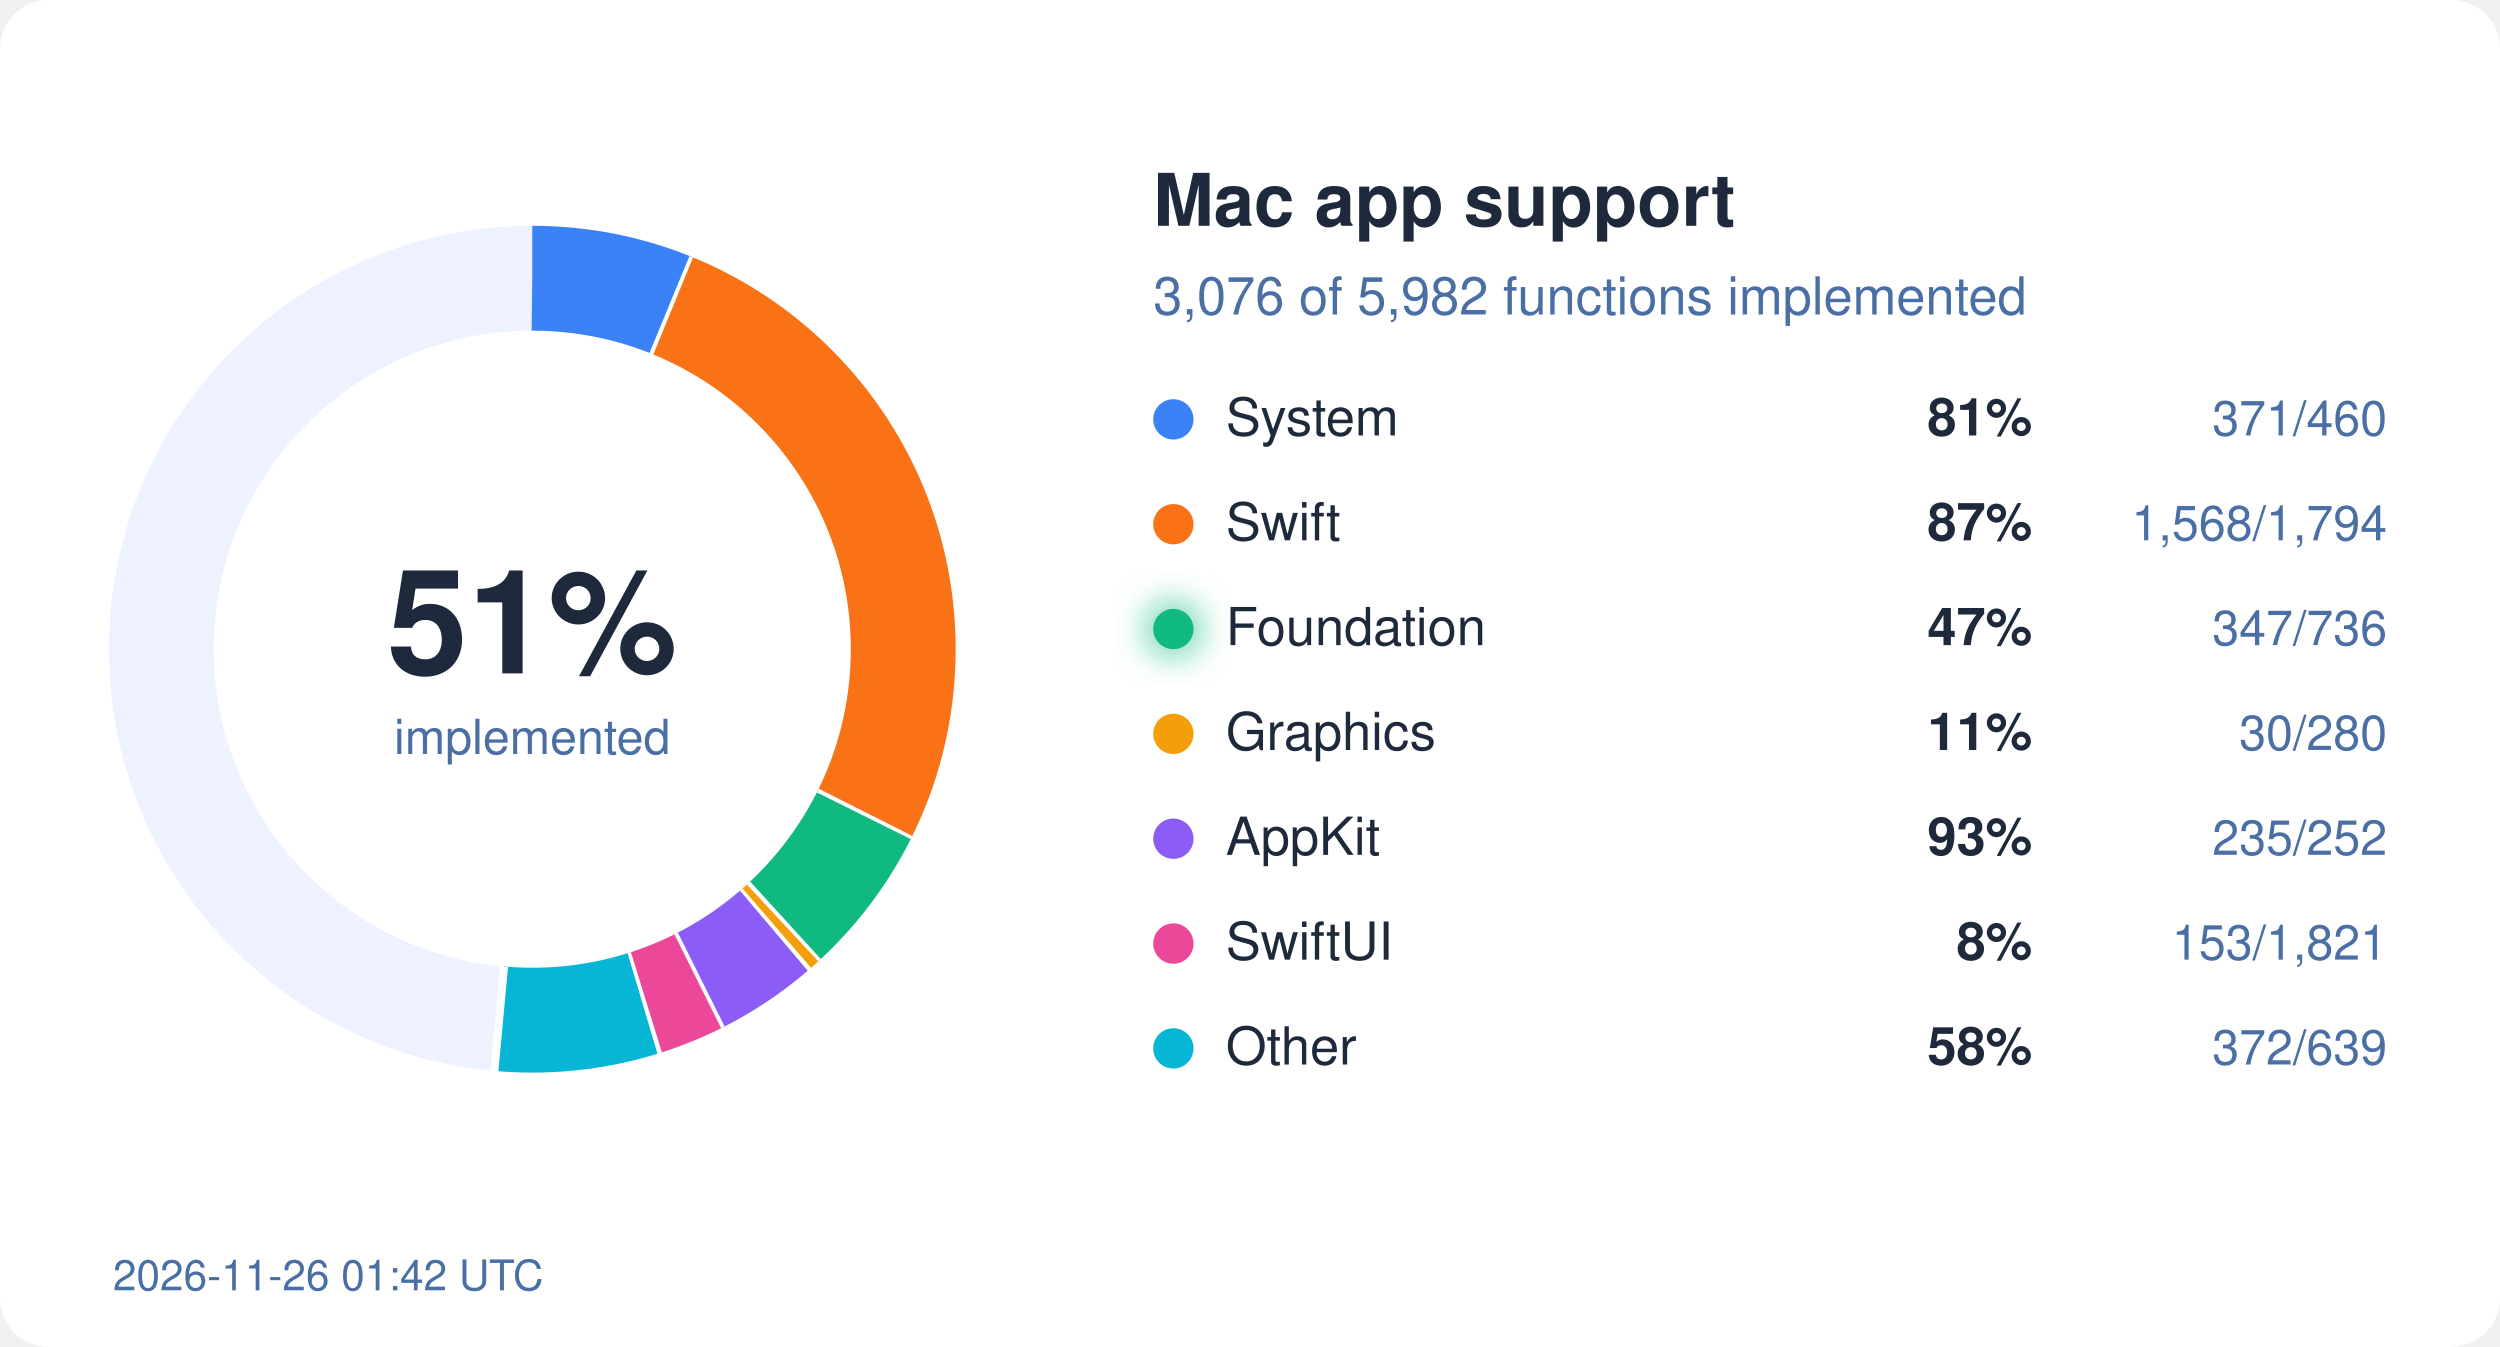
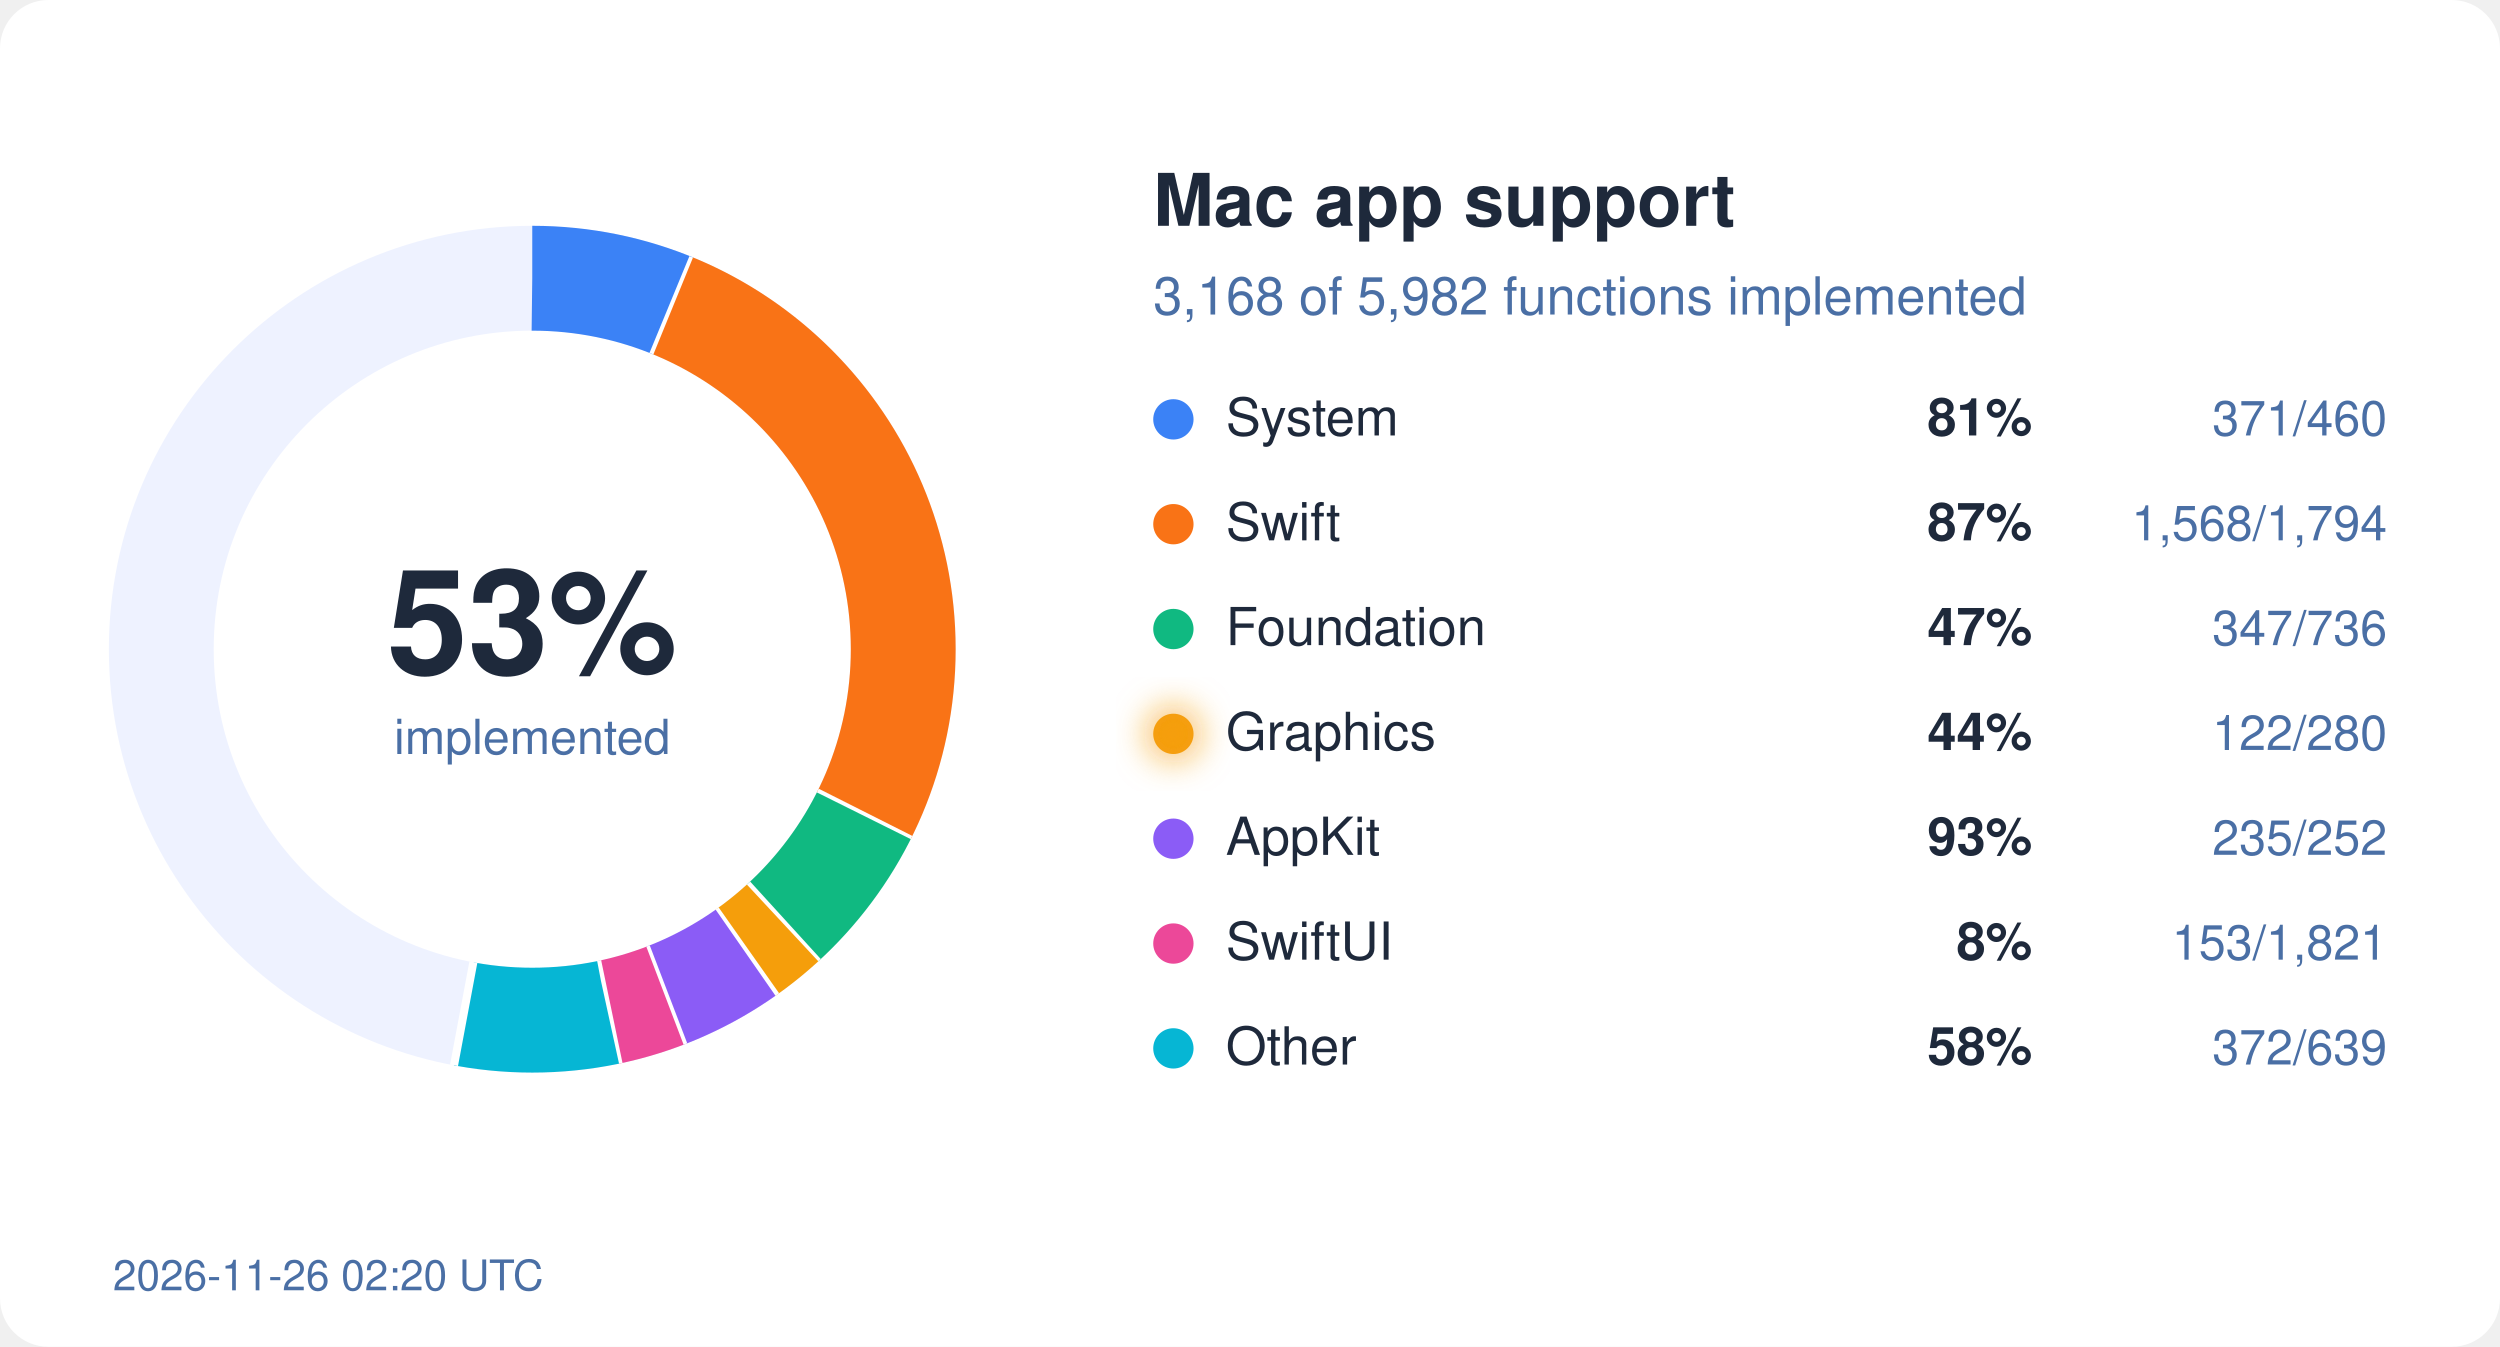
<svg xmlns="http://www.w3.org/2000/svg" width="620" height="334" viewBox="0 0 620 334">
  <style>
  text { font-family: system-ui, -apple-system, "Segoe UI", Helvetica, Arial, sans-serif; }
  .bg { fill: #ffffff; } .ink { fill: #1e293b; } .mute { fill: #4a6fa5; }
  .track { stroke: #eef2ff; } .gap { stroke: #ffffff; }
  .s-System { stroke: #3b82f6; } .f-System { fill: #3b82f6; }
  .s-Swift { stroke: #f97316; } .f-Swift { fill: #f97316; }
  .s-Foundation { stroke: #10b981; } .f-Foundation { fill: #10b981; }
  .s-Graphics { stroke: #f59e0b; } .f-Graphics { fill: #f59e0b; }
  .s-AppKit { stroke: #8b5cf6; } .f-AppKit { fill: #8b5cf6; }
  .s-SwiftUI { stroke: #ec4899; } .f-SwiftUI { fill: #ec4899; }
  .s-Other { stroke: #06b6d4; } .f-Other { fill: #06b6d4; }
  @media (prefers-color-scheme: dark) {
    .bg { fill: #0d1117; } .ink { fill: #e6edf3; } .mute { fill: #8fb4e3; }
    .track { stroke: #12263f; } .gap { stroke: #0d1117; }
    .s-System { stroke: #60a5fa; } .f-System { fill: #60a5fa; }
    .s-Swift { stroke: #fb923c; } .f-Swift { fill: #fb923c; }
    .s-Foundation { stroke: #34d399; } .f-Foundation { fill: #34d399; }
    .s-Graphics { stroke: #fbbf24; } .f-Graphics { fill: #fbbf24; }
    .s-AppKit { stroke: #a78bfa; } .f-AppKit { fill: #a78bfa; }
    .s-SwiftUI { stroke: #f472b6; } .f-SwiftUI { fill: #f472b6; }
    .s-Other { stroke: #22d3ee; } .f-Other { fill: #22d3ee; }
  }
</style>
  <defs>
    <filter id="glow" x="-50%" y="-50%" width="200%" height="200%">
      <feGaussianBlur stdDeviation="4" />
    </filter>
  </defs>
  <rect width="620" height="334" rx="12" class="bg" />
  <circle cx="132" cy="161" r="92" fill="none" class="track" stroke-width="26" />
  <circle cx="132" cy="161" r="92" fill="none" class="s-System" stroke-width="26" stroke-dasharray="35.85 578.05" stroke-dashoffset="-0.00" transform="rotate(-90 132 161)" />
  <line x1="162.0" y1="87.9" x2="171.9" y2="63.9" class="gap" stroke-width="2" />
  <circle cx="132" cy="161" r="92" fill="none" class="s-Swift" stroke-width="26" stroke-dasharray="151.52 578.05" stroke-dashoffset="-35.85" transform="rotate(-90 132 161)" />
  <line x1="202.6" y1="196.5" x2="225.8" y2="208.2" class="gap" stroke-width="2" />
  <circle cx="132" cy="161" r="92" fill="none" class="s-Foundation" stroke-width="26" stroke-dasharray="33.53 578.05" stroke-dashoffset="-187.37" transform="rotate(-90 132 161)" />
  <line x1="185.3" y1="219.3" x2="202.8" y2="238.5" class="gap" stroke-width="2" />
-   <circle cx="132" cy="161" r="92" fill="none" class="s-Graphics" stroke-width="26" stroke-dasharray="2.90 578.05" stroke-dashoffset="-220.90" transform="rotate(-90 132 161)" />
-   <line x1="183.4" y1="221.0" x2="200.4" y2="240.7" class="gap" stroke-width="2" />
-   <circle cx="132" cy="161" r="92" fill="none" class="s-AppKit" stroke-width="26" stroke-dasharray="22.71 578.05" stroke-dashoffset="-223.80" transform="rotate(-90 132 161)" />
-   <line x1="167.2" y1="231.7" x2="178.8" y2="255.0" class="gap" stroke-width="2" />
-   <circle cx="132" cy="161" r="92" fill="none" class="s-SwiftUI" stroke-width="26" stroke-dasharray="14.78 578.05" stroke-dashoffset="-246.51" transform="rotate(-90 132 161)" />
-   <line x1="155.5" y1="236.4" x2="163.2" y2="261.3" class="gap" stroke-width="2" />
-   <circle cx="132" cy="161" r="92" fill="none" class="s-Other" stroke-width="26" stroke-dasharray="35.95 578.05" stroke-dashoffset="-261.29" transform="rotate(-90 132 161)" />
-   <line x1="125.0" y1="239.7" x2="122.6" y2="265.6" class="gap" stroke-width="2" />
-   <text x="132" y="167" text-anchor="middle" class="ink" font-size="36" font-weight="700">51%</text>
+   <circle cx="132" cy="161" r="92" fill="none" class="s-Graphics" stroke-width="26" stroke-dasharray="11.79 578.05" stroke-dashoffset="-220.90" transform="rotate(-90 132 161)" />
+   <line x1="177.4" y1="225.6" x2="192.4" y2="246.9" class="gap" stroke-width="2" />
+   <circle cx="132" cy="161" r="92" fill="none" class="s-AppKit" stroke-width="26" stroke-dasharray="22.71 578.05" stroke-dashoffset="-232.69" transform="rotate(-90 132 161)" />
+   <line x1="160.2" y1="234.8" x2="169.5" y2="259.1" class="gap" stroke-width="2" />
+   <circle cx="132" cy="161" r="92" fill="none" class="s-SwiftUI" stroke-width="26" stroke-dasharray="14.78 578.05" stroke-dashoffset="-255.40" transform="rotate(-90 132 161)" />
+   <line x1="148.1" y1="238.3" x2="153.4" y2="263.8" class="gap" stroke-width="2" />
+   <circle cx="132" cy="161" r="92" fill="none" class="s-Other" stroke-width="26" stroke-dasharray="35.95 578.05" stroke-dashoffset="-270.18" transform="rotate(-90 132 161)" />
+   <line x1="117.4" y1="238.6" x2="112.6" y2="264.2" class="gap" stroke-width="2" />
+   <text x="132" y="167" text-anchor="middle" class="ink" font-size="36" font-weight="700">53%</text>
  <text x="132" y="187" text-anchor="middle" class="mute" font-size="12">implemented</text>
  <text x="286" y="56" class="ink" font-size="18" font-weight="600">Mac app support</text>
-   <text x="286" y="78" class="mute" font-size="13">3,076 of 5,982 functions implemented</text>
+   <text x="286" y="78" class="mute" font-size="13">3,168 of 5,982 functions implemented</text>
  <circle cx="291" cy="104" r="5" class="f-System" />
  <text x="304" y="108" class="ink" font-size="13">System</text>
  <text x="504" y="108" class="ink" font-size="13" font-weight="600" text-anchor="end">81%</text>
  <text x="592" y="108" class="mute" font-size="12" text-anchor="end">371/460</text>
  <circle cx="291" cy="130" r="5" class="f-Swift" />
  <text x="304" y="134" class="ink" font-size="13">Swift</text>
  <text x="504" y="134" class="ink" font-size="13" font-weight="600" text-anchor="end">87%</text>
  <text x="592" y="134" class="mute" font-size="12" text-anchor="end">1,568/1,794</text>
  <circle cx="291" cy="156" r="5" class="f-Foundation" />
  <text x="304" y="160" class="ink" font-size="13">Foundation</text>
-   <circle cx="291" cy="156" r="7" class="f-Foundation" filter="url(#glow)" opacity="0.6" />
  <text x="504" y="160" class="ink" font-size="13" font-weight="600" text-anchor="end">47%</text>
  <text x="592" y="160" class="mute" font-size="12" text-anchor="end">347/736</text>
  <circle cx="291" cy="182" r="5" class="f-Graphics" />
  <text x="304" y="186" class="ink" font-size="13">Graphics</text>
-   <text x="504" y="186" class="ink" font-size="13" font-weight="600" text-anchor="end">11%</text>
-   <text x="592" y="186" class="mute" font-size="12" text-anchor="end">30/280</text>
+   <circle cx="291" cy="182" r="7" class="f-Graphics" filter="url(#glow)" opacity="0.6" />
+   <text x="504" y="186" class="ink" font-size="13" font-weight="600" text-anchor="end">44%</text>
+   <text x="592" y="186" class="mute" font-size="12" text-anchor="end">122/280</text>
  <circle cx="291" cy="208" r="5" class="f-AppKit" />
  <text x="304" y="212" class="ink" font-size="13">AppKit</text>
  <text x="504" y="212" class="ink" font-size="13" font-weight="600" text-anchor="end">93%</text>
  <text x="592" y="212" class="mute" font-size="12" text-anchor="end">235/252</text>
  <circle cx="291" cy="234" r="5" class="f-SwiftUI" />
  <text x="304" y="238" class="ink" font-size="13">SwiftUI</text>
  <text x="504" y="238" class="ink" font-size="13" font-weight="600" text-anchor="end">8%</text>
  <text x="592" y="238" class="mute" font-size="12" text-anchor="end">153/1,821</text>
  <circle cx="291" cy="260" r="5" class="f-Other" />
  <text x="304" y="264" class="ink" font-size="13">Other</text>
  <text x="504" y="264" class="ink" font-size="13" font-weight="600" text-anchor="end">58%</text>
  <text x="592" y="264" class="mute" font-size="12" text-anchor="end">372/639</text>
-   <text x="28" y="320" class="mute" font-size="10.5">2026-11-26 01:42 UTC</text>
+   <text x="28" y="320" class="mute" font-size="10.5">2026-11-26 02:20 UTC</text>
</svg>
